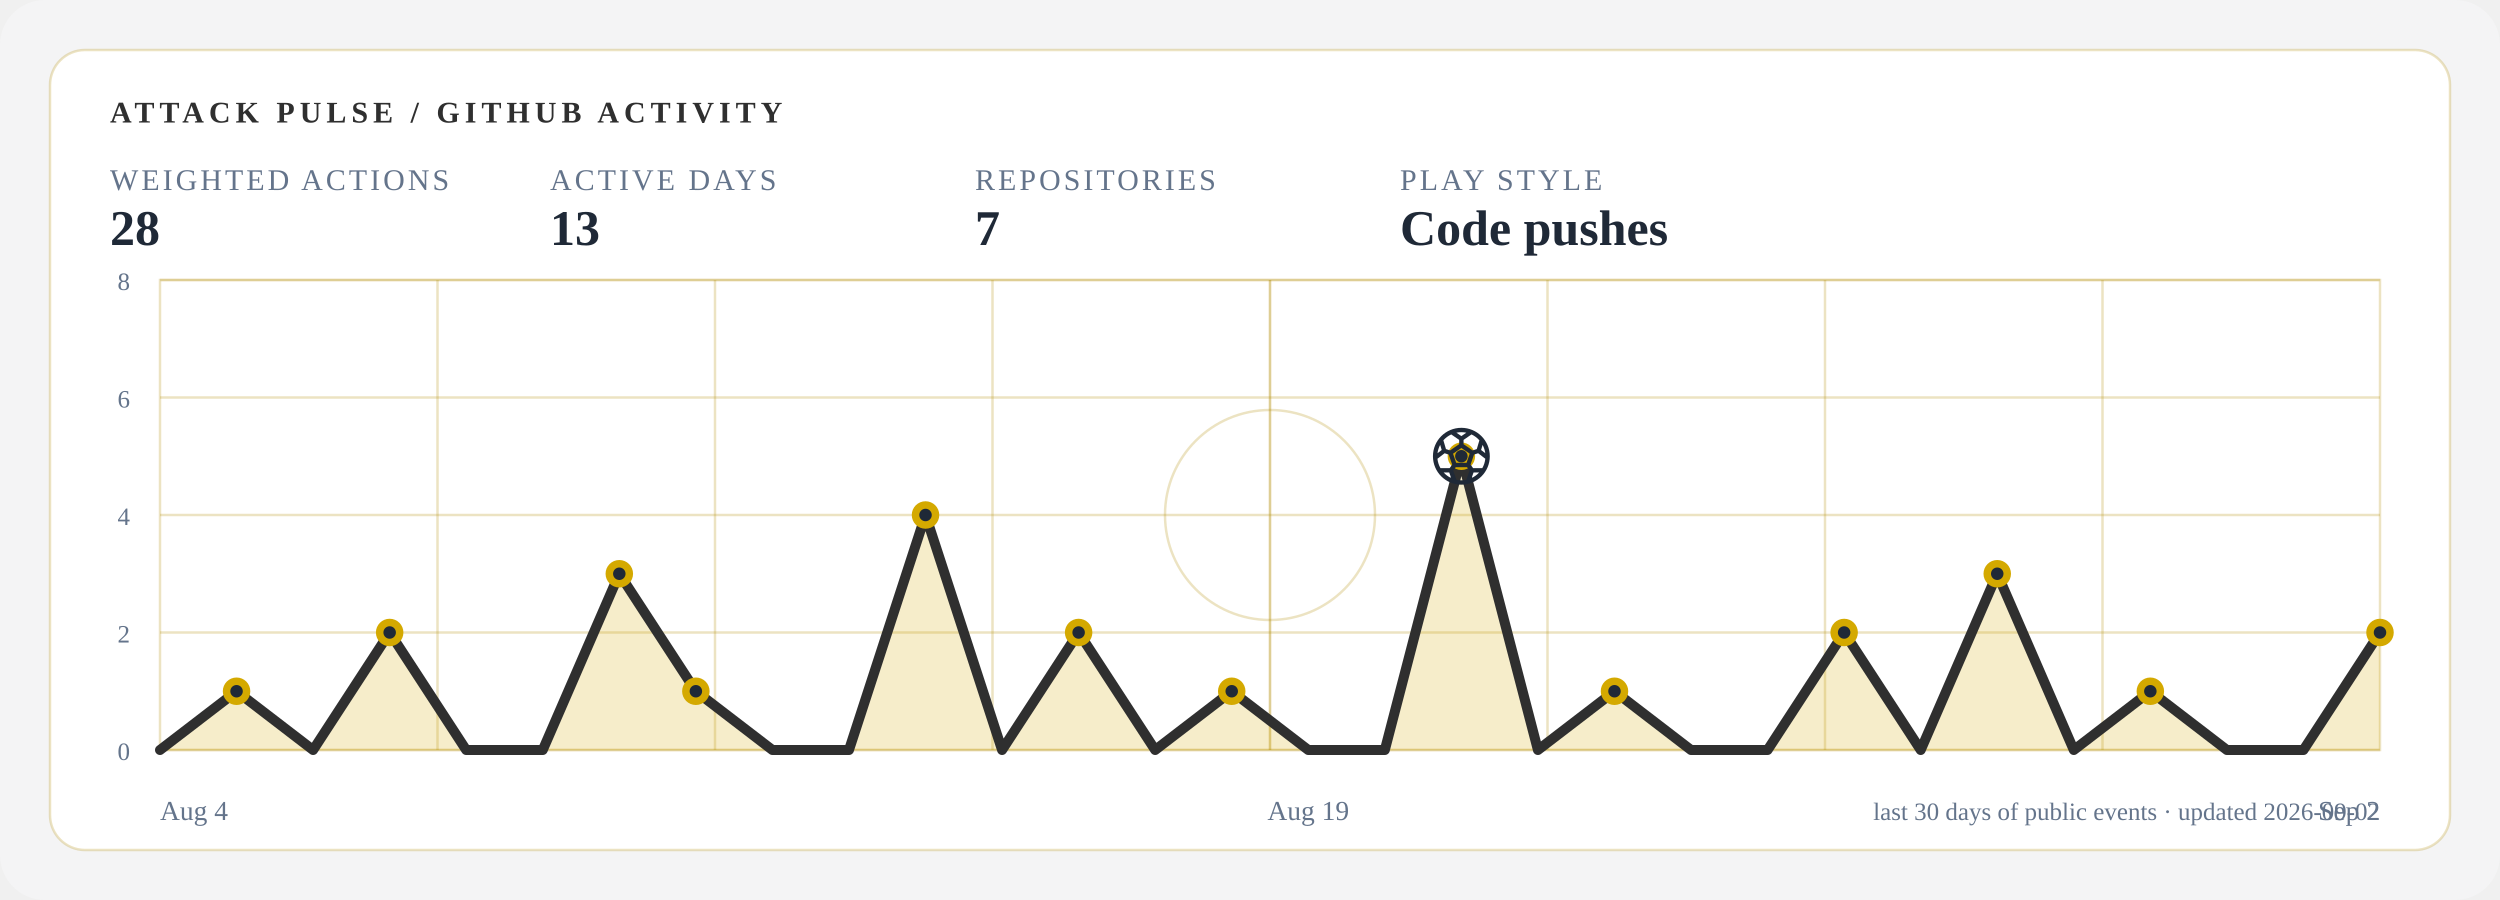
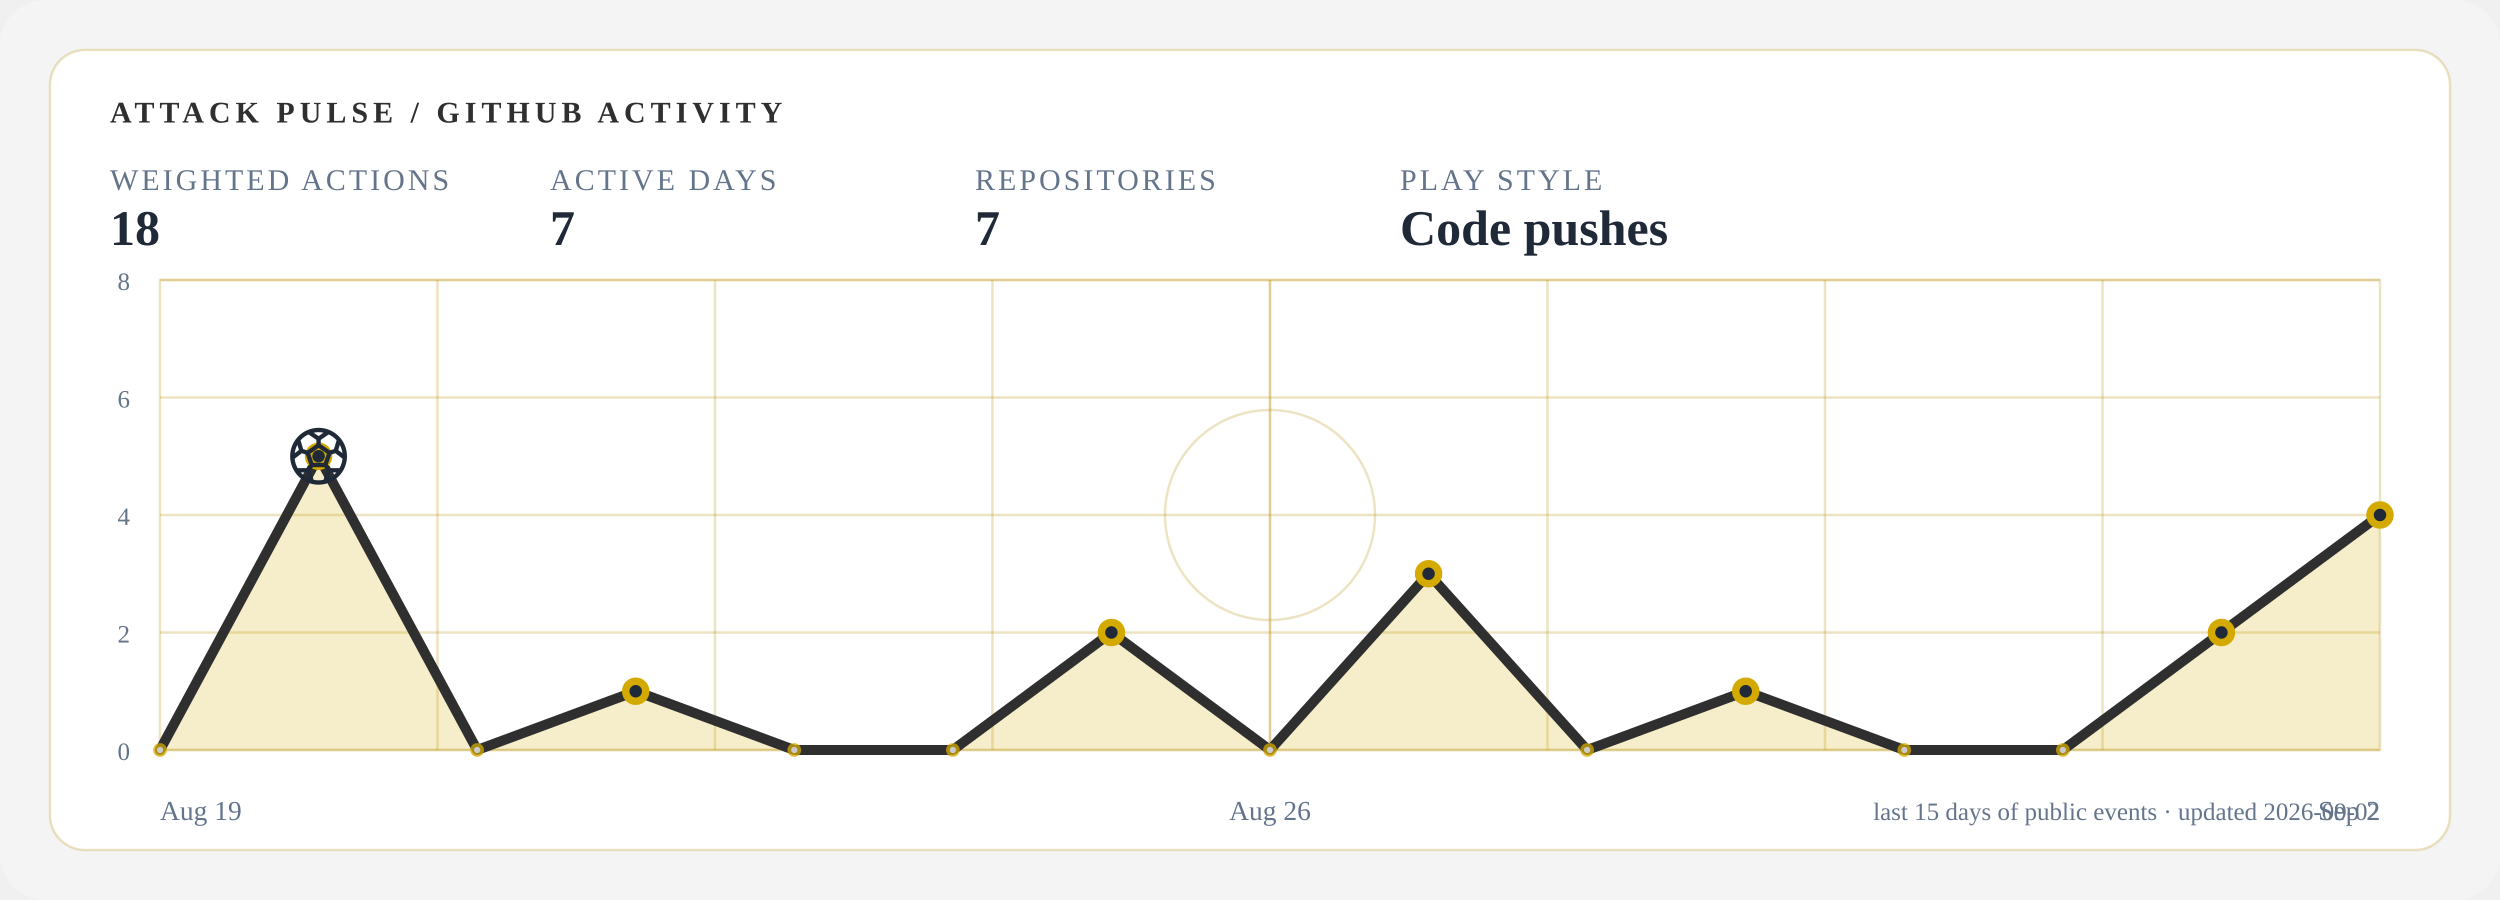
<svg xmlns="http://www.w3.org/2000/svg" width="1000" height="360" viewBox="0 0 1000 360" role="img" aria-labelledby="title desc">
  <rect width="1000" height="360" rx="18" fill="#f4f4f5" />
  <rect x="20" y="20" width="960" height="320" rx="14" fill="#ffffff" stroke="#b18a003d" />
  <text x="44" y="49" fill="#2f2f2f" font-size="12" font-weight="700" letter-spacing="2">ATTACK PULSE / GITHUB ACTIVITY</text>
  <text x="44" y="76" fill="#64748b" font-size="12" letter-spacing="1.2">WEIGHTED ACTIONS</text>
-   <text x="44" y="98" fill="#1f2937" font-size="20" font-weight="700">28</text>
+   <text x="44" y="98" fill="#1f2937" font-size="20" font-weight="700">18</text>
  <text x="220" y="76" fill="#64748b" font-size="12" letter-spacing="1.2">ACTIVE DAYS</text>
-   <text x="220" y="98" fill="#1f2937" font-size="20" font-weight="700">13</text>
+   <text x="220" y="98" fill="#1f2937" font-size="20" font-weight="700">7</text>
  <text x="390" y="76" fill="#64748b" font-size="12" letter-spacing="1.2">REPOSITORIES</text>
  <text x="390" y="98" fill="#1f2937" font-size="20" font-weight="700">7</text>
  <text x="560" y="76" fill="#64748b" font-size="12" letter-spacing="1.2">PLAY STYLE</text>
  <text x="560" y="98" fill="#1f2937" font-size="20" font-weight="700">Code pushes</text>
  <g class="grid">
    <line x1="64" y1="112" x2="952" y2="112" stroke="#b18a003d" stroke-width="1" />
    <line x1="64" y1="159" x2="952" y2="159" stroke="#b18a003d" stroke-width="1" />
    <line x1="64" y1="206" x2="952" y2="206" stroke="#b18a003d" stroke-width="1" />
    <line x1="64" y1="253" x2="952" y2="253" stroke="#b18a003d" stroke-width="1" />
    <line x1="64" y1="300" x2="952" y2="300" stroke="#b18a003d" stroke-width="1" />
    <line x1="175" y1="112" x2="175" y2="300" stroke="#b18a003d" stroke-width="1" />
    <line x1="286" y1="112" x2="286" y2="300" stroke="#b18a003d" stroke-width="1" />
    <line x1="397" y1="112" x2="397" y2="300" stroke="#b18a003d" stroke-width="1" />
    <line x1="508" y1="112" x2="508" y2="300" stroke="#b18a003d" stroke-width="1" />
    <line x1="619" y1="112" x2="619" y2="300" stroke="#b18a003d" stroke-width="1" />
    <line x1="730" y1="112" x2="730" y2="300" stroke="#b18a003d" stroke-width="1" />
    <line x1="841" y1="112" x2="841" y2="300" stroke="#b18a003d" stroke-width="1" />
    <rect x="64" y="112" width="888" height="188" fill="none" stroke="#b18a003d" stroke-width="1" />
    <line x1="508" y1="112" x2="508" y2="300" stroke="#b18a003d" stroke-width="1" />
    <circle cx="508" cy="206" r="42" fill="none" stroke="#b18a003d" stroke-width="1" />
  </g>
  <g fill="#64748b" font-size="10" text-anchor="end">
    <text x="52" y="116">8</text>
    <text x="52" y="163">6</text>
    <text x="52" y="210">4</text>
    <text x="52" y="257">2</text>
    <text x="52" y="304">0</text>
  </g>
-   <path class="area" d="M 64.00 300.00 L 94.62 276.50 L 125.24 300.00 L 155.86 253.00 L 186.48 300.00 L 217.10 300.00 L 247.72 229.50 L 278.34 276.50 L 308.97 300.00 L 339.59 300.00 L 370.21 206.00 L 400.83 300.00 L 431.45 253.00 L 462.07 300.00 L 492.69 276.50 L 523.31 300.00 L 553.93 300.00 L 584.55 182.50 L 615.17 300.00 L 645.79 276.50 L 676.41 300.00 L 707.03 300.00 L 737.66 253.00 L 768.28 300.00 L 798.90 229.50 L 829.52 300.00 L 860.14 276.50 L 890.76 300.00 L 921.38 300.00 L 952.00 253.00 L 952 300 L 64 300 Z" fill="#d4a90035" />
-   <path class="line" d="M 64.00 300.00 L 94.62 276.50 L 125.24 300.00 L 155.86 253.00 L 186.48 300.00 L 217.10 300.00 L 247.72 229.50 L 278.34 276.50 L 308.97 300.00 L 339.59 300.00 L 370.21 206.00 L 400.83 300.00 L 431.45 253.00 L 462.07 300.00 L 492.69 276.50 L 523.31 300.00 L 553.93 300.00 L 584.55 182.50 L 615.17 300.00 L 645.79 276.50 L 676.41 300.00 L 707.03 300.00 L 737.66 253.00 L 768.28 300.00 L 798.90 229.50 L 829.52 300.00 L 860.14 276.50 L 890.76 300.00 L 921.38 300.00 L 952.00 253.00" fill="none" stroke="#2f2f2f" stroke-width="4" stroke-linecap="round" stroke-linejoin="round" />
-   <circle cx="94.621" cy="276.5" r="4" fill="#1f2937" stroke="#d4a900" stroke-width="3" />
-   <circle cx="155.862" cy="253" r="4" fill="#1f2937" stroke="#d4a900" stroke-width="3" />
-   <circle cx="247.724" cy="229.5" r="4" fill="#1f2937" stroke="#d4a900" stroke-width="3" />
-   <circle cx="278.345" cy="276.5" r="4" fill="#1f2937" stroke="#d4a900" stroke-width="3" />
-   <circle cx="370.207" cy="206" r="4" fill="#1f2937" stroke="#d4a900" stroke-width="3" />
-   <circle cx="431.448" cy="253" r="4" fill="#1f2937" stroke="#d4a900" stroke-width="3" />
-   <circle cx="492.69" cy="276.5" r="4" fill="#1f2937" stroke="#d4a900" stroke-width="3" />
-   <circle cx="584.552" cy="182.5" r="4" fill="#1f2937" stroke="#d4a900" stroke-width="3" />
-   <circle cx="645.793" cy="276.5" r="4" fill="#1f2937" stroke="#d4a900" stroke-width="3" />
-   <circle cx="737.655" cy="253" r="4" fill="#1f2937" stroke="#d4a900" stroke-width="3" />
-   <circle cx="798.897" cy="229.5" r="4" fill="#1f2937" stroke="#d4a900" stroke-width="3" />
-   <circle cx="860.138" cy="276.5" r="4" fill="#1f2937" stroke="#d4a900" stroke-width="3" />
-   <circle cx="952" cy="253" r="4" fill="#1f2937" stroke="#d4a900" stroke-width="3" />
-   <g aria-label="Peak activity marker" transform="translate(570.55 168.50) scale(0.109375)" fill="#1f2937">
+   <path class="area" d="M 64.00 300.00 L 127.43 182.50 L 190.86 300.00 L 254.29 276.50 L 317.71 300.00 L 381.14 300.00 L 444.57 253.00 L 508.00 300.00 L 571.43 229.50 L 634.86 300.00 L 698.29 276.50 L 761.71 300.00 L 825.14 300.00 L 888.57 253.00 L 952.00 206.00 L 952 300 L 64 300 Z" fill="#d4a90035" />
+   <path class="line" d="M 64.00 300.00 L 127.43 182.50 L 190.86 300.00 L 254.29 276.50 L 317.71 300.00 L 381.14 300.00 L 444.57 253.00 L 508.00 300.00 L 571.43 229.50 L 634.86 300.00 L 698.29 276.50 L 761.71 300.00 L 825.14 300.00 L 888.57 253.00 L 952.00 206.00" fill="none" stroke="#2f2f2f" stroke-width="4" stroke-linecap="round" stroke-linejoin="round" />
+   <circle class="data-point" cx="64" cy="300" r="2" fill="#ffffff" stroke="#d4a900" stroke-width="1.5" opacity="0.75" />
+   <circle class="data-point" cx="127.429" cy="182.5" r="4" fill="#1f2937" stroke="#d4a900" stroke-width="3" opacity="1" />
+   <circle class="data-point" cx="190.857" cy="300" r="2" fill="#ffffff" stroke="#d4a900" stroke-width="1.5" opacity="0.75" />
+   <circle class="data-point" cx="254.286" cy="276.5" r="4" fill="#1f2937" stroke="#d4a900" stroke-width="3" opacity="1" />
+   <circle class="data-point" cx="317.714" cy="300" r="2" fill="#ffffff" stroke="#d4a900" stroke-width="1.5" opacity="0.75" />
+   <circle class="data-point" cx="381.143" cy="300" r="2" fill="#ffffff" stroke="#d4a900" stroke-width="1.5" opacity="0.75" />
+   <circle class="data-point" cx="444.571" cy="253" r="4" fill="#1f2937" stroke="#d4a900" stroke-width="3" opacity="1" />
+   <circle class="data-point" cx="508" cy="300" r="2" fill="#ffffff" stroke="#d4a900" stroke-width="1.5" opacity="0.75" />
+   <circle class="data-point" cx="571.429" cy="229.5" r="4" fill="#1f2937" stroke="#d4a900" stroke-width="3" opacity="1" />
+   <circle class="data-point" cx="634.857" cy="300" r="2" fill="#ffffff" stroke="#d4a900" stroke-width="1.5" opacity="0.75" />
+   <circle class="data-point" cx="698.286" cy="276.5" r="4" fill="#1f2937" stroke="#d4a900" stroke-width="3" opacity="1" />
+   <circle class="data-point" cx="761.714" cy="300" r="2" fill="#ffffff" stroke="#d4a900" stroke-width="1.5" opacity="0.75" />
+   <circle class="data-point" cx="825.143" cy="300" r="2" fill="#ffffff" stroke="#d4a900" stroke-width="1.5" opacity="0.75" />
+   <circle class="data-point" cx="888.571" cy="253" r="4" fill="#1f2937" stroke="#d4a900" stroke-width="3" opacity="1" />
+   <circle class="data-point" cx="952" cy="206" r="4" fill="#1f2937" stroke="#d4a900" stroke-width="3" opacity="1" />
+   <g aria-label="Peak activity marker" transform="translate(113.43 168.50) scale(0.109375)" fill="#1f2937">
    <path d="M128,24A104,104,0,1,0,232,128,104.11,104.11,0,0,0,128,24Zm76.52,147.42H170.9l-9.26-12.76,12.63-36.78,15-4.89,26.24,20.13A87.38,87.38,0,0,1,204.52,171.42Zm-164-34.3L66.71,117l15,4.89,12.63,36.78L85.1,171.42H51.48A87.38,87.38,0,0,1,40.47,137.12Zm10-50.64,5.51,18.6L40.71,116.77A87.33,87.33,0,0,1,50.43,86.48ZM109,152,97.54,118.65,128,97.71l30.46,20.94L147,152Zm91.07-46.92,5.51-18.6a87.33,87.33,0,0,1,9.72,30.29Zm-6.2-35.38-9.51,32.08-15.07,4.89L136,83.79V68.21l29.09-20A88.58,88.58,0,0,1,193.86,69.7ZM146.07,41.87,128,54.29,109.93,41.87a88.24,88.24,0,0,1,36.14,0ZM90.91,48.21l29.09,20V83.79L86.72,106.67l-15.07-4.89L62.14,69.7A88.58,88.58,0,0,1,90.91,48.21ZM63.15,187.42H83.52l7.17,20.27A88.4,88.4,0,0,1,63.15,187.42ZM110,214.13,98.12,180.71,107.35,168h41.3l9.23,12.71-11.83,33.42a88,88,0,0,1-36.1,0Zm55.36-6.44,7.17-20.27h20.37A88.4,88.4,0,0,1,165.31,207.69Z" />
  </g>
-   <text x="64" y="328" text-anchor="start" fill="#64748b" font-size="11">Aug 4</text>
-   <text x="523.31" y="328" text-anchor="middle" fill="#64748b" font-size="11">Aug 19</text>
+   <text x="64" y="328" text-anchor="start" fill="#64748b" font-size="11">Aug 19</text>
+   <text x="508" y="328" text-anchor="middle" fill="#64748b" font-size="11">Aug 26</text>
  <text x="952" y="328" text-anchor="end" fill="#64748b" font-size="11">Sep 2</text>
-   <text x="952" y="328" text-anchor="end" fill="#64748b" font-size="10">last 30 days of public events · updated 2026-09-02</text>
+   <text x="952" y="328" text-anchor="end" fill="#64748b" font-size="10">last 15 days of public events · updated 2026-09-02</text>
</svg>
